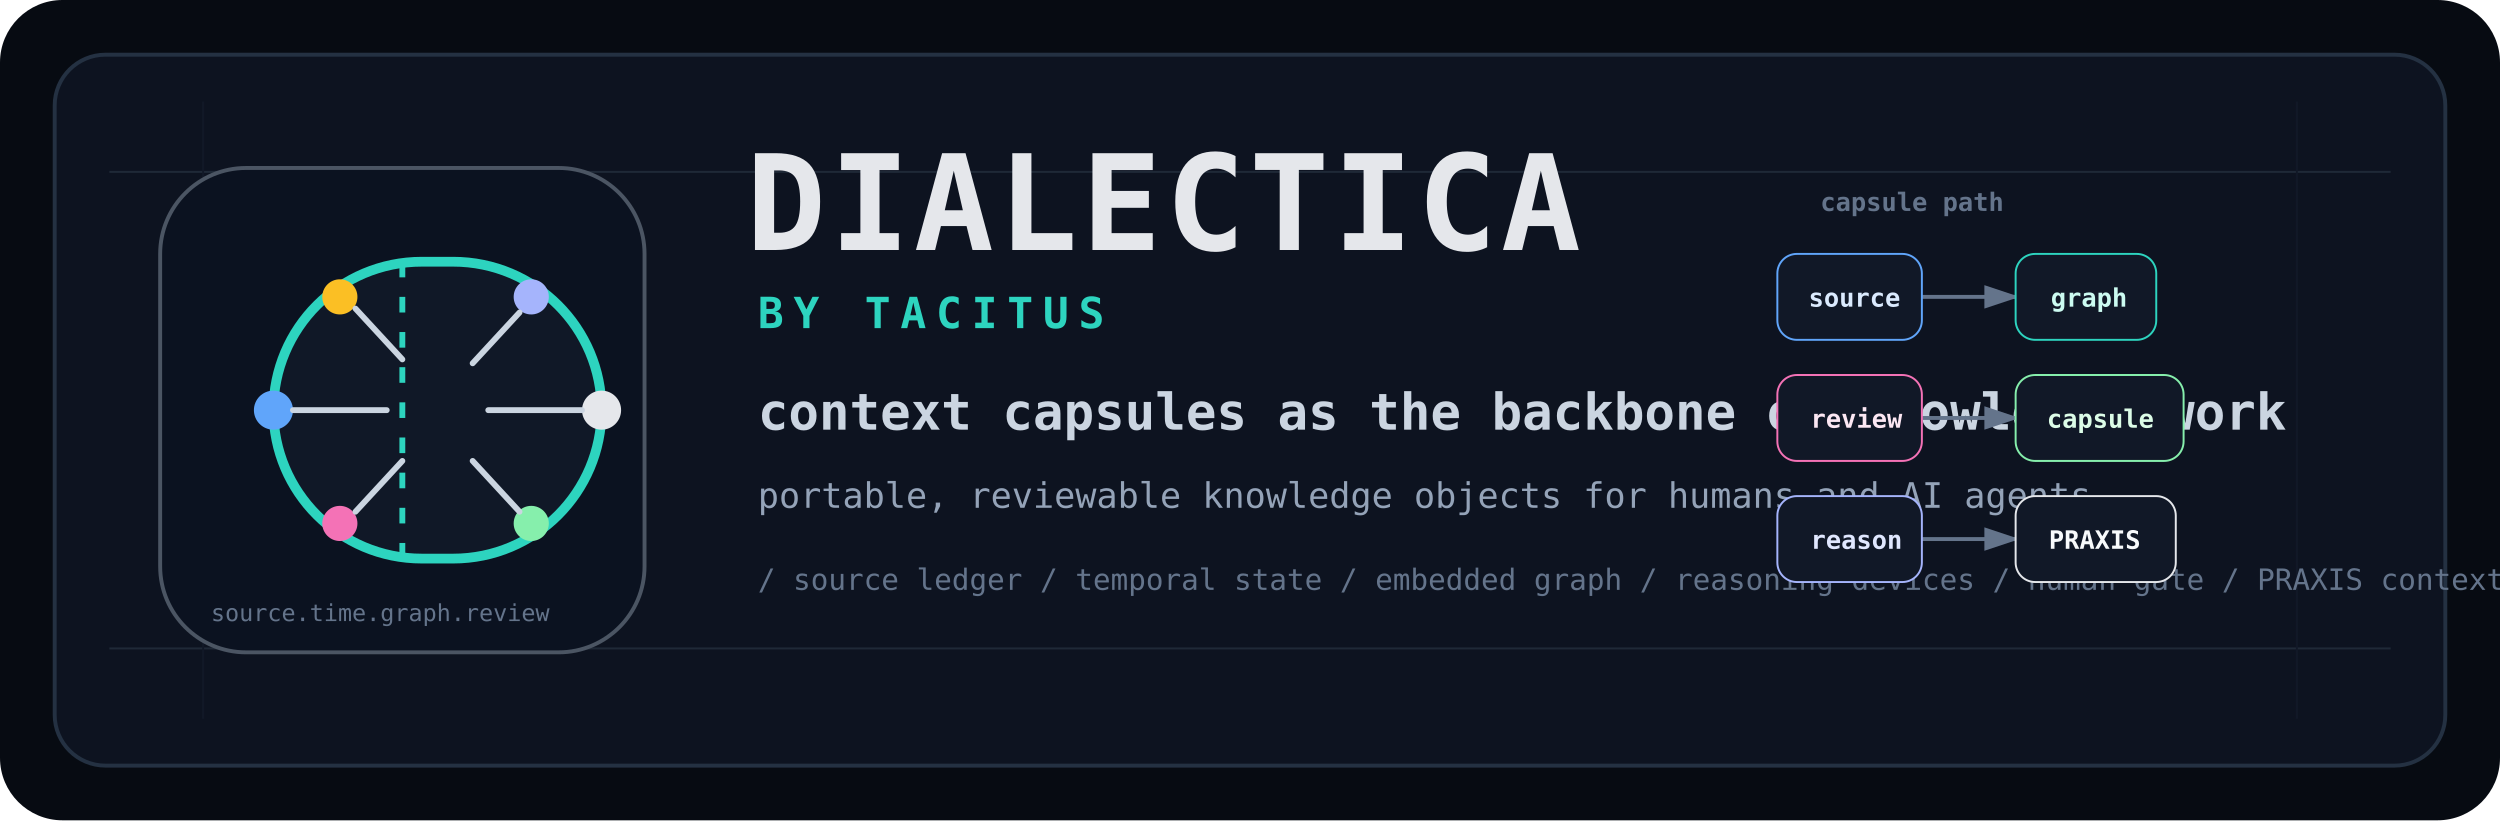
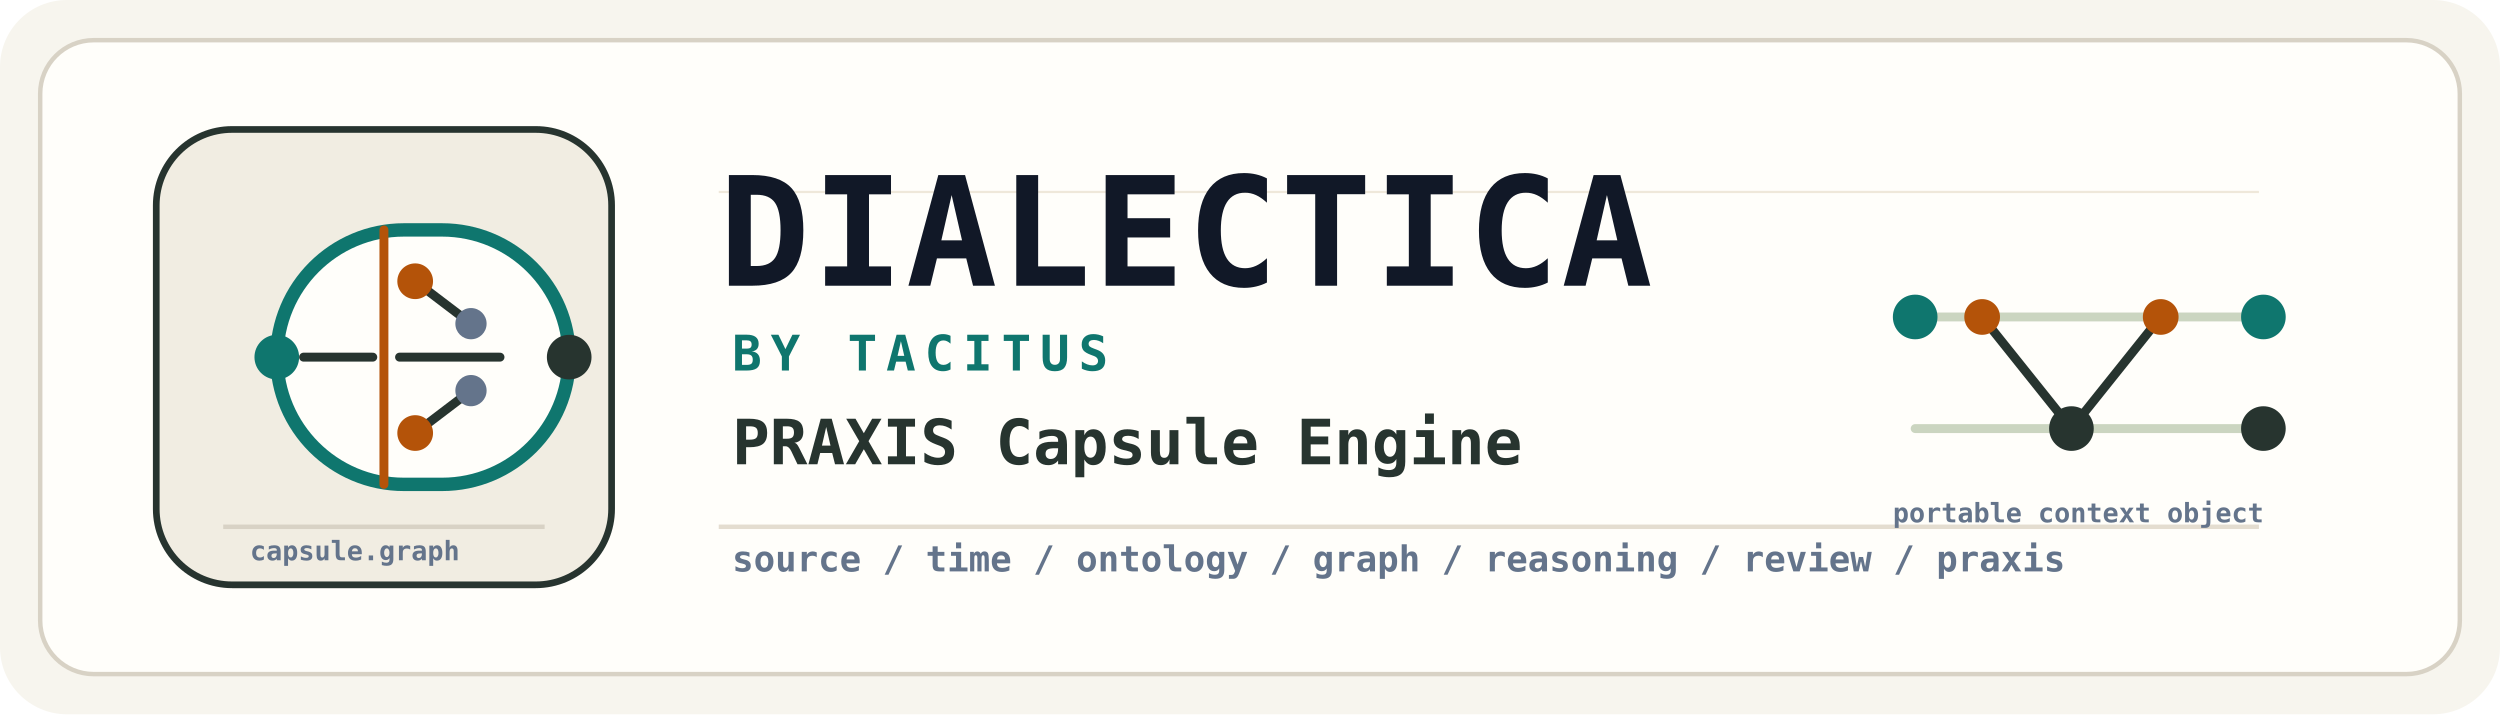
- <svg xmlns="http://www.w3.org/2000/svg" width="1280" height="420" viewBox="0 0 1280 420" fill="none" role="img" aria-labelledby="title desc">
-   <rect width="1280" height="420" rx="32" fill="#070B12" />
-   <rect x="28" y="28" width="1224" height="364" rx="26" fill="#0D1320" stroke="#243142" stroke-width="2" />
-   <path d="M56 332H1224" stroke="#1F2937" stroke-width="1" />
-   <path d="M56 88H1224" stroke="#1F2937" stroke-width="1" />
-   <path d="M104 52V368" stroke="#111827" stroke-width="1" />
-   <path d="M1176 52V368" stroke="#111827" stroke-width="1" />
-   <g transform="translate(82 86)">
-     <rect x="0" y="0" width="248" height="248" rx="44" fill="#0B1220" stroke="#4B5563" stroke-width="2" />
-     <path d="M58 124C58 82.026 92.026 48 134 48H150C191.974 48 226 82.026 226 124C226 165.974 191.974 200 150 200H134C92.026 200 58 165.974 58 124Z" fill="#101827" stroke="#2DD4BF" stroke-width="5" />
-     <path d="M124 48V200" stroke="#2DD4BF" stroke-width="3" stroke-dasharray="8 10" />
-     <circle cx="58" cy="124" r="10" fill="#60A5FA" />
-     <circle cx="92" cy="66" r="9" fill="#FBBF24" />
-     <circle cx="92" cy="182" r="9" fill="#F472B6" />
-     <circle cx="190" cy="66" r="9" fill="#A5B4FC" />
-     <circle cx="190" cy="182" r="9" fill="#86EFAC" />
-     <circle cx="226" cy="124" r="10" fill="#E5E7EB" />
-     <path d="M68 124H116M100 72L124 98M100 176L124 150M184 74L160 100M184 176L160 150M168 124H216" stroke="#CBD5E1" stroke-width="3" stroke-linecap="round" />
-     <text x="26" y="232" fill="#64748B" font-family="ui-monospace, SFMono-Regular, Menlo, Consolas, monospace" font-size="12">source.time.graph.review</text>
+ <svg xmlns="http://www.w3.org/2000/svg" width="1120" height="320" viewBox="0 0 1120 320" fill="none" role="img" aria-labelledby="dialecticaTitle dialecticaDesc">
+   <rect width="1120" height="320" rx="30" fill="#F7F5EE" />
+   <rect x="18" y="18" width="1084" height="284" rx="24" fill="#FFFEFA" stroke="#D8D2C5" stroke-width="2" />
+   <path d="M322 236H1012" stroke="#E4DDD0" stroke-width="2" />
+   <path d="M322 86H1012" stroke="#EFE8DA" stroke-width="1" />
+   <g transform="translate(70 58)">
+     <rect x="0" y="0" width="204" height="204" rx="34" fill="#F1EDE2" stroke="#27342F" stroke-width="3" />
+     <path d="M54 102C54 70.52 79.52 45 111 45H128C159.48 45 185 70.52 185 102C185 133.48 159.48 159 128 159H111C79.52 159 54 133.48 54 102Z" fill="#FFFEFA" stroke="#0F766E" stroke-width="6" />
+     <path d="M102 45V159" stroke="#B45309" stroke-width="4" stroke-linecap="round" />
+     <path d="M66 102H97M109 102H154M116 68L141 87M116 136L141 117" stroke="#27342F" stroke-width="4" stroke-linecap="round" />
+     <circle cx="54" cy="102" r="10" fill="#0F766E" />
+     <circle cx="116" cy="68" r="8" fill="#B45309" />
+     <circle cx="116" cy="136" r="8" fill="#B45309" />
+     <circle cx="185" cy="102" r="10" fill="#27342F" />
+     <circle cx="141" cy="87" r="7" fill="#64748B" />
+     <circle cx="141" cy="117" r="7" fill="#64748B" />
+     <path d="M30 178H174" stroke="#D8D2C5" stroke-width="2" />
+     <text x="42" y="193" fill="#64748B" font-family="ui-monospace, SFMono-Regular, Menlo, Consolas, monospace" font-size="12" font-weight="700">capsule.graph</text>
  </g>
  <g font-family="ui-monospace, SFMono-Regular, Menlo, Consolas, monospace">
-     <text x="382" y="128" fill="#E5E7EB" font-size="68" font-weight="800" letter-spacing="2">DIALECTICA</text>
-     <text x="388" y="168" fill="#2DD4BF" font-size="22" font-weight="700" letter-spacing="5">BY TACITUS</text>
-     <text x="388" y="220" fill="#CBD5E1" font-size="26" font-weight="600">context capsules as the backbone of knowledge work</text>
-     <text x="388" y="260" fill="#94A3B8" font-size="18">portable, reviewable knowledge objects for humans and AI agents</text>
-     <text x="388" y="302" fill="#64748B" font-size="15">/ source ledger / temporal state / embedded graph / reasoning devices / human gate / PRAXIS context pack</text>
+     <text x="322" y="128" fill="#111827" font-size="68" font-weight="850" letter-spacing="1">DIALECTICA</text>
+     <text x="328" y="166" fill="#0F766E" font-size="22" font-weight="800" letter-spacing="4">BY TACITUS</text>
+     <text x="328" y="208" fill="#27342F" font-size="28" font-weight="700">PRAXIS Capsule Engine</text>
+     <text x="328" y="256" fill="#64748B" font-size="16" font-weight="600">source / time / ontology / graph / reasoning / review / praxis</text>
  </g>
-   <g font-family="ui-monospace, SFMono-Regular, Menlo, Consolas, monospace" font-size="13" font-weight="700">
-     <text x="932" y="108" fill="#64748B">capsule path</text>
-     <g stroke="#64748B" stroke-width="2" marker-end="url(#arrow)">
-       <path d="M960 152H1032" />
-       <path d="M960 214H1032" />
-       <path d="M960 276H1032" />
-     </g>
-     <rect x="910" y="130" width="74" height="44" rx="10" fill="#111827" stroke="#60A5FA" />
-     <text x="926" y="157" fill="#DBEAFE">source</text>
-     <rect x="1032" y="130" width="72" height="44" rx="10" fill="#111827" stroke="#2DD4BF" />
-     <text x="1050" y="157" fill="#CCFBF1">graph</text>
-     <rect x="910" y="192" width="74" height="44" rx="10" fill="#111827" stroke="#F472B6" />
-     <text x="927" y="219" fill="#FCE7F3">review</text>
-     <rect x="1032" y="192" width="86" height="44" rx="10" fill="#111827" stroke="#86EFAC" />
-     <text x="1048" y="219" fill="#DCFCE7">capsule</text>
-     <rect x="910" y="254" width="74" height="44" rx="10" fill="#111827" stroke="#A5B4FC" />
-     <text x="927" y="281" fill="#E0E7FF">reason</text>
-     <rect x="1032" y="254" width="82" height="44" rx="10" fill="#111827" stroke="#E5E7EB" />
-     <text x="1049" y="281" fill="#F8FAFC">PRAXIS</text>
+   <g transform="translate(846 104)" font-family="ui-monospace, SFMono-Regular, Menlo, Consolas, monospace">
+     <path d="M12 38H168" stroke="#CBD5C0" stroke-width="4" stroke-linecap="round" />
+     <path d="M12 88H168" stroke="#CBD5C0" stroke-width="4" stroke-linecap="round" />
+     <path d="M42 38L82 88L122 38" stroke="#27342F" stroke-width="4" stroke-linecap="round" stroke-linejoin="round" />
+     <circle cx="12" cy="38" r="10" fill="#0F766E" />
+     <circle cx="42" cy="38" r="8" fill="#B45309" />
+     <circle cx="82" cy="88" r="10" fill="#27342F" />
+     <circle cx="122" cy="38" r="8" fill="#B45309" />
+     <circle cx="168" cy="38" r="10" fill="#0F766E" />
+     <circle cx="168" cy="88" r="10" fill="#27342F" />
+     <text x="2" y="130" fill="#64748B" font-size="12" font-weight="700">portable context object</text>
  </g>
-   <defs>
-     <marker id="arrow" markerWidth="10" markerHeight="10" refX="8" refY="3" orient="auto" markerUnits="strokeWidth">
-       <path d="M0,0 L0,6 L9,3 z" fill="#64748B" />
-     </marker>
-   </defs>
</svg>
